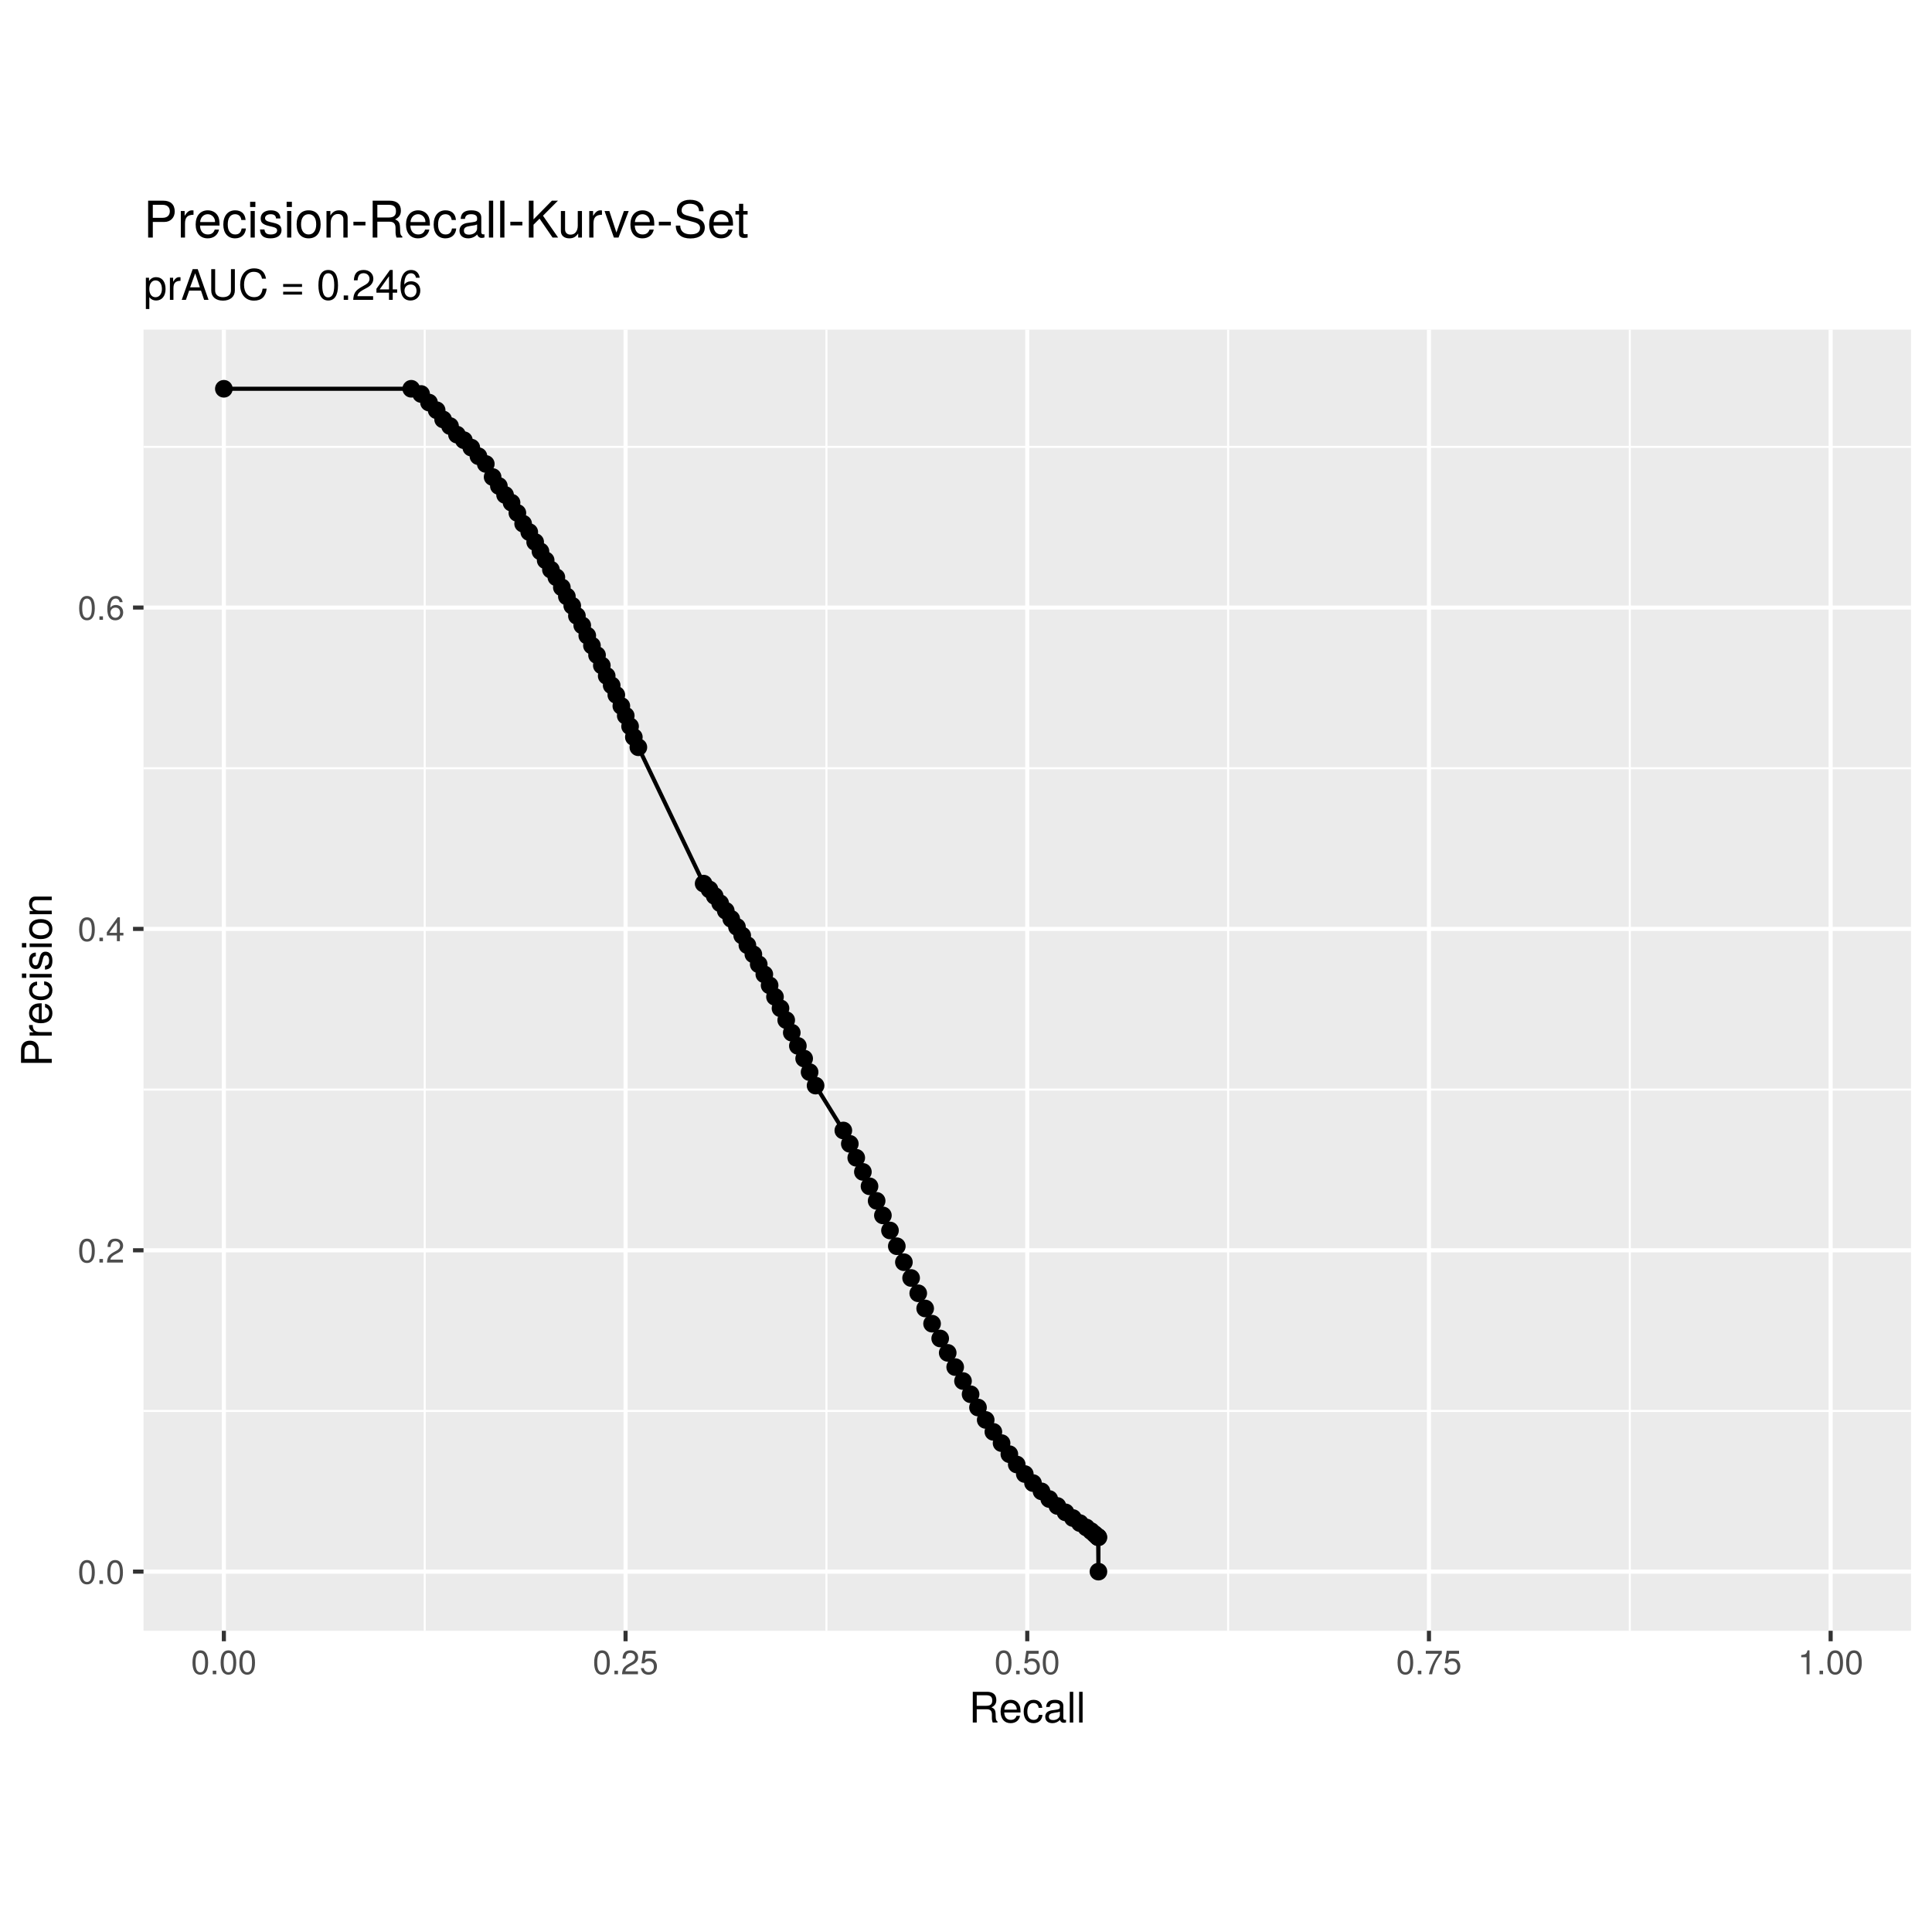
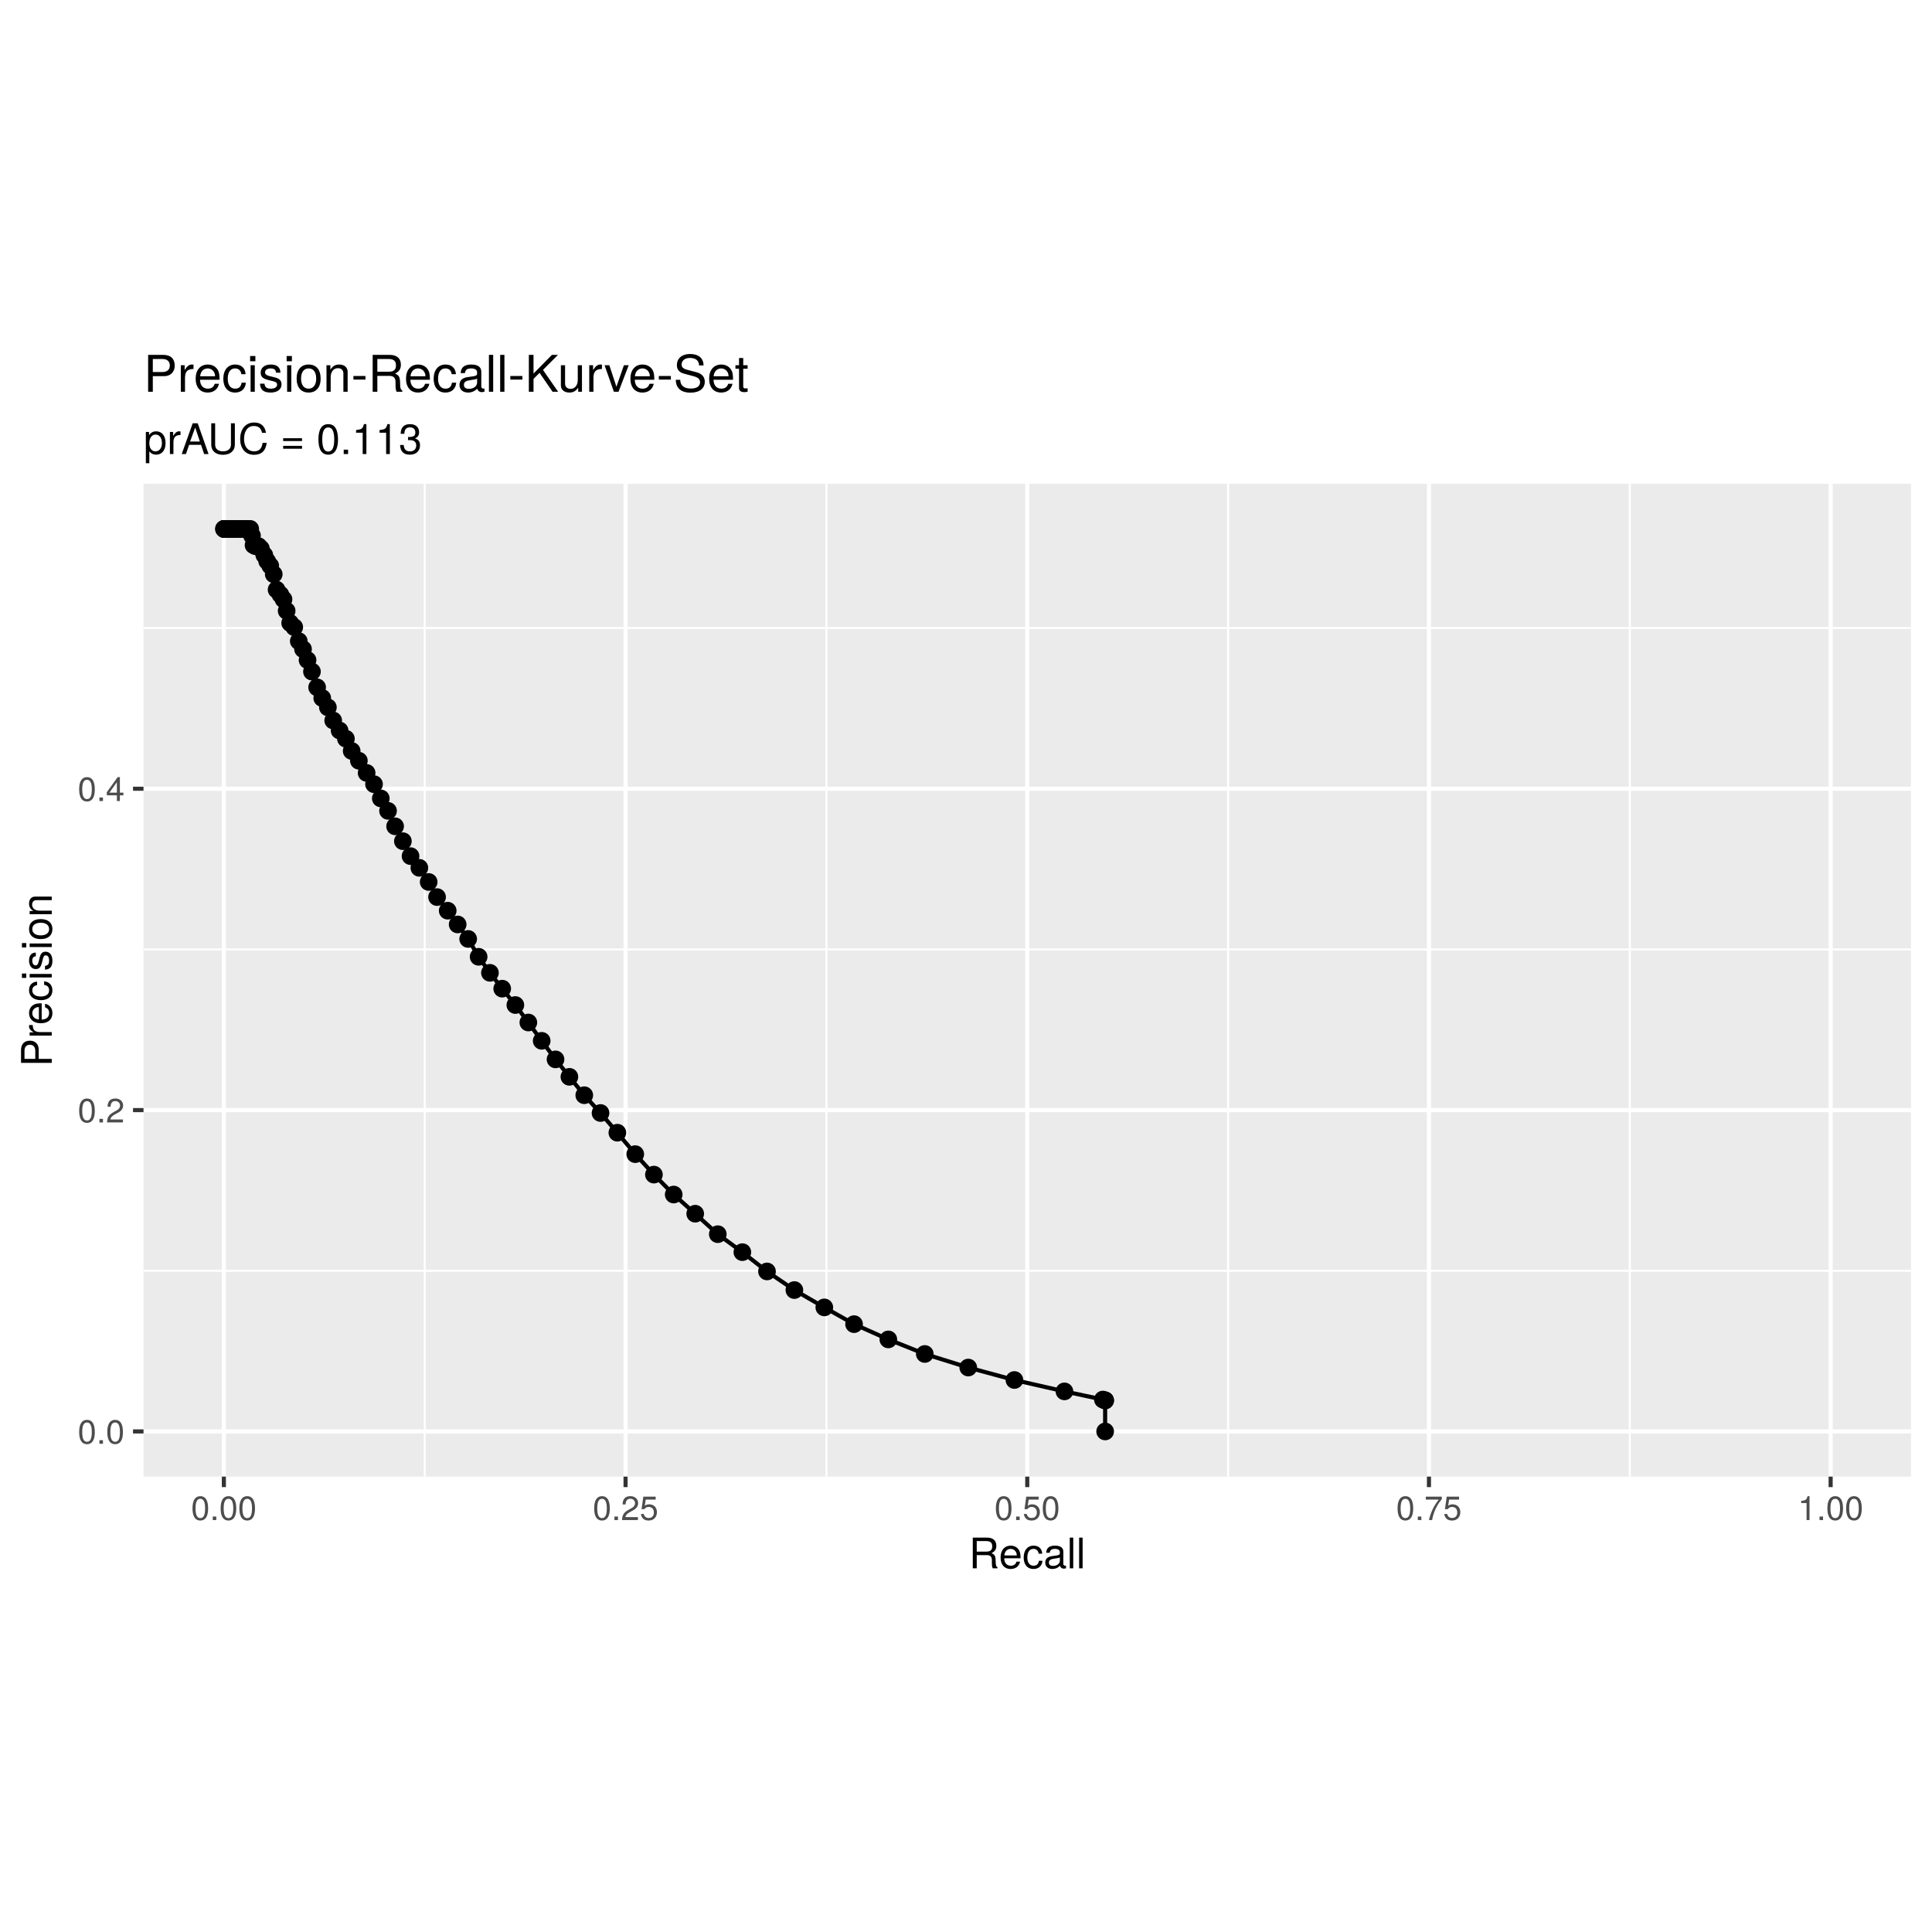
<svg xmlns="http://www.w3.org/2000/svg" class="svglite" width="504.00pt" height="504.00pt" viewBox="0 0 504.00 504.00">
  <defs>
    <style type="text/css">
    .svglite line, .svglite polyline, .svglite polygon, .svglite path, .svglite rect, .svglite circle {
      fill: none;
      stroke: #000000;
      stroke-linecap: round;
      stroke-linejoin: round;
      stroke-miterlimit: 10.00;
    }
    .svglite text {
      white-space: pre;
    }
  </style>
  </defs>
  <rect width="100%" height="100%" style="stroke: none; fill: #FFFFFF;" />
  <defs>
    <clipPath id="cpMC4wMHw1MDQuMDB8MC4wMHw1MDQuMDA=">
      <rect x="0.00" y="0.00" width="504.00" height="504.00" />
    </clipPath>
  </defs>
  <g clip-path="url(#cpMC4wMHw1MDQuMDB8MC4wMHw1MDQuMDA=)">
</g>
  <defs>
-     <clipPath id="cpMC4wMHw1MDQuMDB8NDYuODh8NDU3LjEy">
-       <rect x="0.00" y="46.88" width="504.00" height="410.24" />
+     <clipPath id="cpMC4wMHw1MDQuMDB8ODcuMTB8NDE2Ljkw">
+       <rect x="0.00" y="87.10" width="504.00" height="329.80" />
    </clipPath>
  </defs>
-   <g clip-path="url(#cpMC4wMHw1MDQuMDB8NDYuODh8NDU3LjEy)">
-     <rect x="0.00" y="46.88" width="504.00" height="410.24" style="stroke-width: 1.07; stroke: #FFFFFF; fill: #FFFFFF;" />
+   <g clip-path="url(#cpMC4wMHw1MDQuMDB8ODcuMTB8NDE2Ljkw)">
+     <rect x="0.00" y="87.10" width="504.00" height="329.80" style="stroke-width: 1.07; stroke: #FFFFFF; fill: #FFFFFF;" />
  </g>
  <g clip-path="url(#cpMC4wMHw1MDQuMDB8MC4wMHw1MDQuMDA=)">
</g>
  <defs>
-     <clipPath id="cpMzcuNDR8NDk4LjUyfDg1Ljk5fDQyNS40Mg==">
-       <rect x="37.44" y="85.99" width="461.08" height="339.43" />
+     <clipPath id="cpMzcuNDR8NDk4LjUyfDEyNi4yMXwzODUuMjA=">
+       <rect x="37.44" y="126.21" width="461.08" height="258.99" />
    </clipPath>
  </defs>
-   <g clip-path="url(#cpMzcuNDR8NDk4LjUyfDg1Ljk5fDQyNS40Mg==)">
-     <rect x="37.44" y="85.99" width="461.08" height="339.43" style="stroke-width: 1.07; stroke: none; fill: #EBEBEB;" />
-     <polyline points="37.44,368.07 498.52,368.07 " style="stroke-width: 0.53; stroke: #FFFFFF; stroke-linecap: butt;" />
-     <polyline points="37.44,284.24 498.52,284.24 " style="stroke-width: 0.53; stroke: #FFFFFF; stroke-linecap: butt;" />
-     <polyline points="37.44,200.41 498.52,200.41 " style="stroke-width: 0.53; stroke: #FFFFFF; stroke-linecap: butt;" />
-     <polyline points="37.44,116.58 498.52,116.58 " style="stroke-width: 0.53; stroke: #FFFFFF; stroke-linecap: butt;" />
-     <polyline points="110.80,425.42 110.80,85.99 " style="stroke-width: 0.53; stroke: #FFFFFF; stroke-linecap: butt;" />
-     <polyline points="215.59,425.42 215.59,85.99 " style="stroke-width: 0.53; stroke: #FFFFFF; stroke-linecap: butt;" />
-     <polyline points="320.38,425.42 320.38,85.99 " style="stroke-width: 0.53; stroke: #FFFFFF; stroke-linecap: butt;" />
-     <polyline points="425.17,425.42 425.17,85.99 " style="stroke-width: 0.53; stroke: #FFFFFF; stroke-linecap: butt;" />
-     <polyline points="37.44,409.99 498.52,409.99 " style="stroke-width: 1.07; stroke: #FFFFFF; stroke-linecap: butt;" />
-     <polyline points="37.44,326.16 498.52,326.16 " style="stroke-width: 1.07; stroke: #FFFFFF; stroke-linecap: butt;" />
-     <polyline points="37.44,242.32 498.52,242.32 " style="stroke-width: 1.07; stroke: #FFFFFF; stroke-linecap: butt;" />
-     <polyline points="37.44,158.49 498.52,158.49 " style="stroke-width: 1.07; stroke: #FFFFFF; stroke-linecap: butt;" />
-     <polyline points="58.40,425.42 58.40,85.99 " style="stroke-width: 1.07; stroke: #FFFFFF; stroke-linecap: butt;" />
-     <polyline points="163.19,425.42 163.19,85.99 " style="stroke-width: 1.07; stroke: #FFFFFF; stroke-linecap: butt;" />
-     <polyline points="267.98,425.42 267.98,85.99 " style="stroke-width: 1.07; stroke: #FFFFFF; stroke-linecap: butt;" />
-     <polyline points="372.77,425.42 372.77,85.99 " style="stroke-width: 1.07; stroke: #FFFFFF; stroke-linecap: butt;" />
-     <polyline points="477.56,425.42 477.56,85.99 " style="stroke-width: 1.07; stroke: #FFFFFF; stroke-linecap: butt;" />
-     <circle cx="286.55" cy="409.99" r="1.95" style="stroke-width: 0.71; fill: #000000;" />
-     <circle cx="286.55" cy="401.04" r="1.95" style="stroke-width: 0.71; fill: #000000;" />
-     <circle cx="286.47" cy="401.00" r="1.95" style="stroke-width: 0.71; fill: #000000;" />
-     <circle cx="286.34" cy="400.90" r="1.95" style="stroke-width: 0.71; fill: #000000;" />
-     <circle cx="286.05" cy="400.64" r="1.95" style="stroke-width: 0.71; fill: #000000;" />
-     <circle cx="285.50" cy="400.15" r="1.95" style="stroke-width: 0.71; fill: #000000;" />
-     <circle cx="284.64" cy="399.42" r="1.95" style="stroke-width: 0.71; fill: #000000;" />
-     <circle cx="283.38" cy="398.47" r="1.95" style="stroke-width: 0.71; fill: #000000;" />
-     <circle cx="281.71" cy="397.33" r="1.95" style="stroke-width: 0.71; fill: #000000;" />
-     <circle cx="279.89" cy="396.01" r="1.95" style="stroke-width: 0.71; fill: #000000;" />
-     <circle cx="277.96" cy="394.53" r="1.95" style="stroke-width: 0.71; fill: #000000;" />
-     <circle cx="275.84" cy="392.86" r="1.95" style="stroke-width: 0.71; fill: #000000;" />
-     <circle cx="273.72" cy="391.05" r="1.95" style="stroke-width: 0.71; fill: #000000;" />
-     <circle cx="271.70" cy="389.05" r="1.95" style="stroke-width: 0.71; fill: #000000;" />
-     <circle cx="269.48" cy="386.89" r="1.95" style="stroke-width: 0.71; fill: #000000;" />
-     <circle cx="267.34" cy="384.53" r="1.95" style="stroke-width: 0.71; fill: #000000;" />
-     <circle cx="265.24" cy="382.04" r="1.95" style="stroke-width: 0.71; fill: #000000;" />
-     <circle cx="263.31" cy="379.35" r="1.95" style="stroke-width: 0.71; fill: #000000;" />
-     <circle cx="261.28" cy="376.47" r="1.95" style="stroke-width: 0.71; fill: #000000;" />
-     <circle cx="259.14" cy="373.53" r="1.95" style="stroke-width: 0.71; fill: #000000;" />
-     <circle cx="257.14" cy="370.42" r="1.95" style="stroke-width: 0.71; fill: #000000;" />
-     <circle cx="255.13" cy="367.18" r="1.95" style="stroke-width: 0.71; fill: #000000;" />
-     <circle cx="253.20" cy="363.72" r="1.95" style="stroke-width: 0.71; fill: #000000;" />
-     <circle cx="251.22" cy="360.27" r="1.95" style="stroke-width: 0.71; fill: #000000;" />
-     <circle cx="249.18" cy="356.63" r="1.95" style="stroke-width: 0.71; fill: #000000;" />
-     <circle cx="247.23" cy="352.92" r="1.95" style="stroke-width: 0.71; fill: #000000;" />
-     <circle cx="245.27" cy="349.17" r="1.95" style="stroke-width: 0.71; fill: #000000;" />
-     <circle cx="243.15" cy="345.31" r="1.95" style="stroke-width: 0.71; fill: #000000;" />
-     <circle cx="241.35" cy="341.34" r="1.95" style="stroke-width: 0.71; fill: #000000;" />
-     <circle cx="239.54" cy="337.38" r="1.95" style="stroke-width: 0.71; fill: #000000;" />
-     <circle cx="237.68" cy="333.39" r="1.95" style="stroke-width: 0.71; fill: #000000;" />
-     <circle cx="235.80" cy="329.27" r="1.95" style="stroke-width: 0.71; fill: #000000;" />
-     <circle cx="233.95" cy="325.10" r="1.95" style="stroke-width: 0.71; fill: #000000;" />
-     <circle cx="232.17" cy="320.99" r="1.95" style="stroke-width: 0.71; fill: #000000;" />
-     <circle cx="230.32" cy="317.06" r="1.95" style="stroke-width: 0.71; fill: #000000;" />
-     <circle cx="228.69" cy="313.27" r="1.95" style="stroke-width: 0.71; fill: #000000;" />
-     <circle cx="226.83" cy="309.47" r="1.95" style="stroke-width: 0.71; fill: #000000;" />
-     <circle cx="225.10" cy="305.71" r="1.95" style="stroke-width: 0.71; fill: #000000;" />
-     <circle cx="223.37" cy="302.03" r="1.95" style="stroke-width: 0.71; fill: #000000;" />
-     <circle cx="221.69" cy="298.39" r="1.95" style="stroke-width: 0.71; fill: #000000;" />
-     <circle cx="220.00" cy="294.91" r="1.95" style="stroke-width: 0.71; fill: #000000;" />
-     <circle cx="212.76" cy="283.20" r="1.95" style="stroke-width: 0.71; fill: #000000;" />
-     <circle cx="211.20" cy="279.69" r="1.95" style="stroke-width: 0.71; fill: #000000;" />
-     <circle cx="209.78" cy="276.15" r="1.95" style="stroke-width: 0.71; fill: #000000;" />
-     <circle cx="208.14" cy="272.84" r="1.95" style="stroke-width: 0.71; fill: #000000;" />
-     <circle cx="206.55" cy="269.40" r="1.95" style="stroke-width: 0.71; fill: #000000;" />
-     <circle cx="205.10" cy="266.12" r="1.95" style="stroke-width: 0.71; fill: #000000;" />
-     <circle cx="203.61" cy="263.04" r="1.95" style="stroke-width: 0.71; fill: #000000;" />
-     <circle cx="202.17" cy="260.05" r="1.95" style="stroke-width: 0.71; fill: #000000;" />
-     <circle cx="200.77" cy="257.05" r="1.95" style="stroke-width: 0.71; fill: #000000;" />
-     <circle cx="199.39" cy="254.18" r="1.95" style="stroke-width: 0.71; fill: #000000;" />
-     <circle cx="197.93" cy="251.56" r="1.95" style="stroke-width: 0.71; fill: #000000;" />
-     <circle cx="196.53" cy="248.95" r="1.95" style="stroke-width: 0.71; fill: #000000;" />
-     <circle cx="194.97" cy="246.57" r="1.95" style="stroke-width: 0.71; fill: #000000;" />
-     <circle cx="193.62" cy="244.05" r="1.95" style="stroke-width: 0.71; fill: #000000;" />
-     <circle cx="192.25" cy="241.81" r="1.95" style="stroke-width: 0.71; fill: #000000;" />
-     <circle cx="190.76" cy="239.71" r="1.95" style="stroke-width: 0.71; fill: #000000;" />
-     <circle cx="189.33" cy="237.59" r="1.95" style="stroke-width: 0.71; fill: #000000;" />
-     <circle cx="187.87" cy="235.63" r="1.95" style="stroke-width: 0.71; fill: #000000;" />
-     <circle cx="186.44" cy="233.73" r="1.95" style="stroke-width: 0.71; fill: #000000;" />
-     <circle cx="185.09" cy="232.04" r="1.95" style="stroke-width: 0.71; fill: #000000;" />
-     <circle cx="183.56" cy="230.51" r="1.95" style="stroke-width: 0.71; fill: #000000;" />
-     <circle cx="166.53" cy="194.94" r="1.95" style="stroke-width: 0.71; fill: #000000;" />
-     <circle cx="165.35" cy="192.29" r="1.95" style="stroke-width: 0.71; fill: #000000;" />
-     <circle cx="164.37" cy="189.48" r="1.95" style="stroke-width: 0.71; fill: #000000;" />
-     <circle cx="163.24" cy="186.71" r="1.95" style="stroke-width: 0.71; fill: #000000;" />
-     <circle cx="162.09" cy="184.17" r="1.95" style="stroke-width: 0.71; fill: #000000;" />
-     <circle cx="160.78" cy="181.29" r="1.95" style="stroke-width: 0.71; fill: #000000;" />
-     <circle cx="159.57" cy="178.80" r="1.95" style="stroke-width: 0.71; fill: #000000;" />
-     <circle cx="158.27" cy="176.33" r="1.95" style="stroke-width: 0.71; fill: #000000;" />
-     <circle cx="157.00" cy="173.61" r="1.95" style="stroke-width: 0.71; fill: #000000;" />
-     <circle cx="155.75" cy="170.90" r="1.95" style="stroke-width: 0.71; fill: #000000;" />
-     <circle cx="154.42" cy="168.41" r="1.95" style="stroke-width: 0.71; fill: #000000;" />
-     <circle cx="153.20" cy="165.81" r="1.95" style="stroke-width: 0.71; fill: #000000;" />
-     <circle cx="151.89" cy="163.15" r="1.95" style="stroke-width: 0.71; fill: #000000;" />
-     <circle cx="150.50" cy="160.67" r="1.95" style="stroke-width: 0.71; fill: #000000;" />
-     <circle cx="149.28" cy="158.02" r="1.95" style="stroke-width: 0.71; fill: #000000;" />
-     <circle cx="147.88" cy="155.60" r="1.95" style="stroke-width: 0.71; fill: #000000;" />
-     <circle cx="146.57" cy="153.23" r="1.95" style="stroke-width: 0.71; fill: #000000;" />
-     <circle cx="145.14" cy="150.60" r="1.95" style="stroke-width: 0.71; fill: #000000;" />
-     <circle cx="143.72" cy="148.61" r="1.95" style="stroke-width: 0.71; fill: #000000;" />
-     <circle cx="142.35" cy="146.17" r="1.95" style="stroke-width: 0.71; fill: #000000;" />
-     <circle cx="140.99" cy="143.84" r="1.95" style="stroke-width: 0.71; fill: #000000;" />
-     <circle cx="139.61" cy="141.40" r="1.95" style="stroke-width: 0.71; fill: #000000;" />
-     <circle cx="138.07" cy="138.81" r="1.95" style="stroke-width: 0.71; fill: #000000;" />
-     <circle cx="136.47" cy="136.62" r="1.95" style="stroke-width: 0.71; fill: #000000;" />
-     <circle cx="134.97" cy="133.82" r="1.95" style="stroke-width: 0.71; fill: #000000;" />
-     <circle cx="133.45" cy="131.14" r="1.95" style="stroke-width: 0.71; fill: #000000;" />
-     <circle cx="131.76" cy="129.11" r="1.95" style="stroke-width: 0.71; fill: #000000;" />
-     <circle cx="130.14" cy="126.78" r="1.95" style="stroke-width: 0.71; fill: #000000;" />
-     <circle cx="128.51" cy="124.44" r="1.95" style="stroke-width: 0.71; fill: #000000;" />
-     <circle cx="126.73" cy="121.03" r="1.95" style="stroke-width: 0.71; fill: #000000;" />
-     <circle cx="124.81" cy="119.01" r="1.95" style="stroke-width: 0.71; fill: #000000;" />
-     <circle cx="122.95" cy="116.77" r="1.95" style="stroke-width: 0.71; fill: #000000;" />
-     <circle cx="121.01" cy="114.83" r="1.95" style="stroke-width: 0.71; fill: #000000;" />
-     <circle cx="119.21" cy="113.38" r="1.95" style="stroke-width: 0.71; fill: #000000;" />
-     <circle cx="117.40" cy="111.15" r="1.95" style="stroke-width: 0.71; fill: #000000;" />
-     <circle cx="115.60" cy="109.42" r="1.95" style="stroke-width: 0.71; fill: #000000;" />
-     <circle cx="113.91" cy="107.02" r="1.95" style="stroke-width: 0.71; fill: #000000;" />
-     <circle cx="111.92" cy="105.02" r="1.95" style="stroke-width: 0.71; fill: #000000;" />
-     <circle cx="109.86" cy="102.78" r="1.95" style="stroke-width: 0.71; fill: #000000;" />
-     <circle cx="107.28" cy="101.42" r="1.95" style="stroke-width: 0.71; fill: #000000;" />
-     <circle cx="58.40" cy="101.42" r="1.95" style="stroke-width: 0.71; fill: #000000;" />
-     <polyline points="58.40,101.42 107.28,101.42 109.86,102.78 111.92,105.02 113.91,107.02 115.60,109.42 117.40,111.15 119.21,113.38 121.01,114.83 122.95,116.77 124.81,119.01 126.73,121.03 128.51,124.44 130.14,126.78 131.76,129.11 133.45,131.14 134.97,133.82 136.47,136.62 138.07,138.81 139.61,141.40 140.99,143.84 142.35,146.17 143.72,148.61 145.14,150.60 146.57,153.23 147.88,155.60 149.28,158.02 150.50,160.67 151.89,163.15 153.20,165.81 154.42,168.41 155.75,170.90 157.00,173.61 158.27,176.33 159.57,178.80 160.78,181.29 162.09,184.17 163.24,186.71 164.37,189.48 165.35,192.29 166.53,194.94 183.56,230.51 185.09,232.04 186.44,233.73 187.87,235.63 189.33,237.59 190.76,239.71 192.25,241.81 193.62,244.05 194.97,246.57 196.53,248.95 197.93,251.56 199.39,254.18 200.77,257.05 202.17,260.05 203.61,263.04 205.10,266.12 206.55,269.40 208.14,272.84 209.78,276.15 211.20,279.69 212.76,283.20 220.00,294.91 221.69,298.39 223.37,302.03 225.10,305.71 226.83,309.47 228.69,313.27 230.32,317.06 232.17,320.99 233.95,325.10 235.80,329.27 237.68,333.39 239.54,337.38 241.35,341.34 243.15,345.31 245.27,349.17 247.23,352.92 249.18,356.63 251.22,360.27 253.20,363.72 255.13,367.18 257.14,370.42 259.14,373.53 261.28,376.47 263.31,379.35 265.24,382.04 267.34,384.53 269.48,386.89 271.70,389.05 273.72,391.05 275.84,392.86 277.96,394.53 279.89,396.01 281.71,397.33 283.38,398.47 284.64,399.42 285.50,400.15 286.05,400.64 286.34,400.90 286.47,401.00 286.55,409.99 286.55,401.04 " style="stroke-width: 1.07; stroke-linecap: butt;" />
+   <g clip-path="url(#cpMzcuNDR8NDk4LjUyfDEyNi4yMXwzODUuMjA=)">
+     <rect x="37.44" y="126.21" width="461.08" height="258.99" style="stroke-width: 1.07; stroke: none; fill: #EBEBEB;" />
+     <polyline points="37.44,331.51 498.52,331.51 " style="stroke-width: 0.53; stroke: #FFFFFF; stroke-linecap: butt;" />
+     <polyline points="37.44,247.68 498.52,247.68 " style="stroke-width: 0.53; stroke: #FFFFFF; stroke-linecap: butt;" />
+     <polyline points="37.44,163.84 498.52,163.84 " style="stroke-width: 0.53; stroke: #FFFFFF; stroke-linecap: butt;" />
+     <polyline points="110.80,385.20 110.80,126.21 " style="stroke-width: 0.53; stroke: #FFFFFF; stroke-linecap: butt;" />
+     <polyline points="215.59,385.20 215.59,126.21 " style="stroke-width: 0.53; stroke: #FFFFFF; stroke-linecap: butt;" />
+     <polyline points="320.38,385.20 320.38,126.21 " style="stroke-width: 0.53; stroke: #FFFFFF; stroke-linecap: butt;" />
+     <polyline points="425.17,385.20 425.17,126.21 " style="stroke-width: 0.53; stroke: #FFFFFF; stroke-linecap: butt;" />
+     <polyline points="37.44,373.42 498.52,373.42 " style="stroke-width: 1.07; stroke: #FFFFFF; stroke-linecap: butt;" />
+     <polyline points="37.44,289.59 498.52,289.59 " style="stroke-width: 1.07; stroke: #FFFFFF; stroke-linecap: butt;" />
+     <polyline points="37.44,205.76 498.52,205.76 " style="stroke-width: 1.07; stroke: #FFFFFF; stroke-linecap: butt;" />
+     <polyline points="58.40,385.20 58.40,126.21 " style="stroke-width: 1.07; stroke: #FFFFFF; stroke-linecap: butt;" />
+     <polyline points="163.19,385.20 163.19,126.21 " style="stroke-width: 1.07; stroke: #FFFFFF; stroke-linecap: butt;" />
+     <polyline points="267.98,385.20 267.98,126.21 " style="stroke-width: 1.07; stroke: #FFFFFF; stroke-linecap: butt;" />
+     <polyline points="372.77,385.20 372.77,126.21 " style="stroke-width: 1.07; stroke: #FFFFFF; stroke-linecap: butt;" />
+     <polyline points="477.56,385.20 477.56,126.21 " style="stroke-width: 1.07; stroke: #FFFFFF; stroke-linecap: butt;" />
+     <circle cx="288.30" cy="373.42" r="1.95" style="stroke-width: 0.71; fill: #000000;" />
+     <circle cx="288.30" cy="365.32" r="1.95" style="stroke-width: 0.71; fill: #000000;" />
+     <circle cx="288.29" cy="365.32" r="1.95" style="stroke-width: 0.71; fill: #000000;" />
+     <circle cx="288.27" cy="365.31" r="1.95" style="stroke-width: 0.71; fill: #000000;" />
+     <circle cx="287.71" cy="365.10" r="1.95" style="stroke-width: 0.71; fill: #000000;" />
+     <circle cx="277.68" cy="362.97" r="1.95" style="stroke-width: 0.71; fill: #000000;" />
+     <circle cx="264.63" cy="360.00" r="1.95" style="stroke-width: 0.71; fill: #000000;" />
+     <circle cx="252.59" cy="356.75" r="1.95" style="stroke-width: 0.71; fill: #000000;" />
+     <circle cx="241.25" cy="353.21" r="1.95" style="stroke-width: 0.71; fill: #000000;" />
+     <circle cx="231.74" cy="349.41" r="1.95" style="stroke-width: 0.71; fill: #000000;" />
+     <circle cx="222.80" cy="345.43" r="1.95" style="stroke-width: 0.71; fill: #000000;" />
+     <circle cx="215.04" cy="341.06" r="1.95" style="stroke-width: 0.71; fill: #000000;" />
+     <circle cx="207.23" cy="336.54" r="1.95" style="stroke-width: 0.71; fill: #000000;" />
+     <circle cx="200.09" cy="331.68" r="1.95" style="stroke-width: 0.71; fill: #000000;" />
+     <circle cx="193.66" cy="326.65" r="1.95" style="stroke-width: 0.71; fill: #000000;" />
+     <circle cx="187.25" cy="321.96" r="1.95" style="stroke-width: 0.71; fill: #000000;" />
+     <circle cx="181.36" cy="316.62" r="1.95" style="stroke-width: 0.71; fill: #000000;" />
+     <circle cx="175.75" cy="311.62" r="1.95" style="stroke-width: 0.71; fill: #000000;" />
+     <circle cx="170.59" cy="306.42" r="1.95" style="stroke-width: 0.71; fill: #000000;" />
+     <circle cx="165.72" cy="301.08" r="1.95" style="stroke-width: 0.71; fill: #000000;" />
+     <circle cx="161.05" cy="295.49" r="1.95" style="stroke-width: 0.71; fill: #000000;" />
+     <circle cx="156.66" cy="290.35" r="1.95" style="stroke-width: 0.71; fill: #000000;" />
+     <circle cx="152.42" cy="285.71" r="1.95" style="stroke-width: 0.71; fill: #000000;" />
+     <circle cx="148.54" cy="280.91" r="1.95" style="stroke-width: 0.71; fill: #000000;" />
+     <circle cx="144.92" cy="276.36" r="1.95" style="stroke-width: 0.71; fill: #000000;" />
+     <circle cx="141.31" cy="271.52" r="1.95" style="stroke-width: 0.71; fill: #000000;" />
+     <circle cx="137.83" cy="266.74" r="1.95" style="stroke-width: 0.71; fill: #000000;" />
+     <circle cx="134.44" cy="262.18" r="1.95" style="stroke-width: 0.71; fill: #000000;" />
+     <circle cx="131.01" cy="257.91" r="1.95" style="stroke-width: 0.71; fill: #000000;" />
+     <circle cx="127.81" cy="253.78" r="1.95" style="stroke-width: 0.71; fill: #000000;" />
+     <circle cx="124.86" cy="249.60" r="1.95" style="stroke-width: 0.71; fill: #000000;" />
+     <circle cx="122.13" cy="244.94" r="1.95" style="stroke-width: 0.71; fill: #000000;" />
+     <circle cx="119.39" cy="241.16" r="1.95" style="stroke-width: 0.71; fill: #000000;" />
+     <circle cx="116.79" cy="237.57" r="1.95" style="stroke-width: 0.71; fill: #000000;" />
+     <circle cx="114.02" cy="234.02" r="1.95" style="stroke-width: 0.71; fill: #000000;" />
+     <circle cx="111.83" cy="230.08" r="1.95" style="stroke-width: 0.71; fill: #000000;" />
+     <circle cx="109.40" cy="226.39" r="1.95" style="stroke-width: 0.71; fill: #000000;" />
+     <circle cx="107.10" cy="223.34" r="1.95" style="stroke-width: 0.71; fill: #000000;" />
+     <circle cx="105.10" cy="219.44" r="1.95" style="stroke-width: 0.71; fill: #000000;" />
+     <circle cx="103.07" cy="215.56" r="1.95" style="stroke-width: 0.71; fill: #000000;" />
+     <circle cx="101.23" cy="211.53" r="1.95" style="stroke-width: 0.71; fill: #000000;" />
+     <circle cx="99.34" cy="208.28" r="1.95" style="stroke-width: 0.71; fill: #000000;" />
+     <circle cx="97.57" cy="204.57" r="1.95" style="stroke-width: 0.71; fill: #000000;" />
+     <circle cx="95.64" cy="201.63" r="1.95" style="stroke-width: 0.71; fill: #000000;" />
+     <circle cx="93.62" cy="198.45" r="1.95" style="stroke-width: 0.71; fill: #000000;" />
+     <circle cx="91.74" cy="195.90" r="1.95" style="stroke-width: 0.71; fill: #000000;" />
+     <circle cx="90.24" cy="192.71" r="1.95" style="stroke-width: 0.71; fill: #000000;" />
+     <circle cx="88.59" cy="190.57" r="1.95" style="stroke-width: 0.71; fill: #000000;" />
+     <circle cx="86.92" cy="187.95" r="1.95" style="stroke-width: 0.71; fill: #000000;" />
+     <circle cx="85.54" cy="184.53" r="1.95" style="stroke-width: 0.71; fill: #000000;" />
+     <circle cx="84.06" cy="182.10" r="1.95" style="stroke-width: 0.71; fill: #000000;" />
+     <circle cx="82.73" cy="179.31" r="1.95" style="stroke-width: 0.71; fill: #000000;" />
+     <circle cx="81.38" cy="175.20" r="1.95" style="stroke-width: 0.71; fill: #000000;" />
+     <circle cx="80.23" cy="172.20" r="1.95" style="stroke-width: 0.71; fill: #000000;" />
+     <circle cx="79.05" cy="169.34" r="1.95" style="stroke-width: 0.71; fill: #000000;" />
+     <circle cx="77.94" cy="167.25" r="1.95" style="stroke-width: 0.71; fill: #000000;" />
+     <circle cx="76.76" cy="163.61" r="1.95" style="stroke-width: 0.71; fill: #000000;" />
+     <circle cx="75.69" cy="162.52" r="1.95" style="stroke-width: 0.71; fill: #000000;" />
+     <circle cx="74.78" cy="159.35" r="1.95" style="stroke-width: 0.71; fill: #000000;" />
+     <circle cx="73.96" cy="156.34" r="1.95" style="stroke-width: 0.71; fill: #000000;" />
+     <circle cx="73.15" cy="155.11" r="1.95" style="stroke-width: 0.71; fill: #000000;" />
+     <circle cx="72.15" cy="153.83" r="1.95" style="stroke-width: 0.71; fill: #000000;" />
+     <circle cx="71.41" cy="149.80" r="1.95" style="stroke-width: 0.71; fill: #000000;" />
+     <circle cx="70.50" cy="147.59" r="1.95" style="stroke-width: 0.71; fill: #000000;" />
+     <circle cx="69.69" cy="146.38" r="1.95" style="stroke-width: 0.71; fill: #000000;" />
+     <circle cx="68.95" cy="144.80" r="1.95" style="stroke-width: 0.71; fill: #000000;" />
+     <circle cx="68.06" cy="143.11" r="1.95" style="stroke-width: 0.71; fill: #000000;" />
+     <circle cx="67.44" cy="142.48" r="1.95" style="stroke-width: 0.71; fill: #000000;" />
+     <circle cx="66.65" cy="142.48" r="1.95" style="stroke-width: 0.71; fill: #000000;" />
+     <circle cx="66.14" cy="142.22" r="1.95" style="stroke-width: 0.71; fill: #000000;" />
+     <circle cx="65.74" cy="139.73" r="1.95" style="stroke-width: 0.71; fill: #000000;" />
+     <circle cx="65.28" cy="137.98" r="1.95" style="stroke-width: 0.71; fill: #000000;" />
+     <circle cx="64.57" cy="137.98" r="1.95" style="stroke-width: 0.71; fill: #000000;" />
+     <circle cx="64.05" cy="137.98" r="1.95" style="stroke-width: 0.71; fill: #000000;" />
+     <circle cx="63.47" cy="137.98" r="1.95" style="stroke-width: 0.71; fill: #000000;" />
+     <circle cx="63.11" cy="137.98" r="1.95" style="stroke-width: 0.71; fill: #000000;" />
+     <circle cx="62.62" cy="137.98" r="1.95" style="stroke-width: 0.71; fill: #000000;" />
+     <circle cx="62.21" cy="137.98" r="1.95" style="stroke-width: 0.71; fill: #000000;" />
+     <circle cx="61.75" cy="137.98" r="1.95" style="stroke-width: 0.71; fill: #000000;" />
+     <circle cx="61.48" cy="137.98" r="1.95" style="stroke-width: 0.71; fill: #000000;" />
+     <circle cx="61.15" cy="137.98" r="1.95" style="stroke-width: 0.71; fill: #000000;" />
+     <circle cx="60.87" cy="137.98" r="1.95" style="stroke-width: 0.71; fill: #000000;" />
+     <circle cx="60.62" cy="137.98" r="1.95" style="stroke-width: 0.71; fill: #000000;" />
+     <circle cx="60.34" cy="137.98" r="1.95" style="stroke-width: 0.71; fill: #000000;" />
+     <circle cx="60.17" cy="137.98" r="1.95" style="stroke-width: 0.71; fill: #000000;" />
+     <circle cx="59.99" cy="137.98" r="1.95" style="stroke-width: 0.71; fill: #000000;" />
+     <circle cx="59.71" cy="137.98" r="1.95" style="stroke-width: 0.71; fill: #000000;" />
+     <circle cx="59.55" cy="137.98" r="1.95" style="stroke-width: 0.71; fill: #000000;" />
+     <circle cx="59.37" cy="137.98" r="1.95" style="stroke-width: 0.71; fill: #000000;" />
+     <circle cx="59.27" cy="137.98" r="1.95" style="stroke-width: 0.71; fill: #000000;" />
+     <circle cx="59.07" cy="137.98" r="1.95" style="stroke-width: 0.71; fill: #000000;" />
+     <circle cx="58.91" cy="137.98" r="1.95" style="stroke-width: 0.71; fill: #000000;" />
+     <circle cx="58.87" cy="137.98" r="1.95" style="stroke-width: 0.71; fill: #000000;" />
+     <circle cx="58.79" cy="137.98" r="1.95" style="stroke-width: 0.71; fill: #000000;" />
+     <circle cx="58.70" cy="137.98" r="1.95" style="stroke-width: 0.71; fill: #000000;" />
+     <circle cx="58.64" cy="137.98" r="1.95" style="stroke-width: 0.71; fill: #000000;" />
+     <circle cx="58.62" cy="137.98" r="1.95" style="stroke-width: 0.71; fill: #000000;" />
+     <circle cx="58.58" cy="137.98" r="1.95" style="stroke-width: 0.71; fill: #000000;" />
+     <circle cx="58.53" cy="137.98" r="1.95" style="stroke-width: 0.71; fill: #000000;" />
+     <circle cx="58.53" cy="137.98" r="1.95" style="stroke-width: 0.71; fill: #000000;" />
+     <circle cx="58.53" cy="137.98" r="1.95" style="stroke-width: 0.71; fill: #000000;" />
+     <circle cx="58.51" cy="137.98" r="1.95" style="stroke-width: 0.71; fill: #000000;" />
+     <circle cx="58.40" cy="137.98" r="1.95" style="stroke-width: 0.71; fill: #000000;" />
+     <polyline points="58.40,137.98 58.51,137.98 58.53,137.98 58.53,137.98 58.53,137.98 58.58,137.98 58.62,137.98 58.64,137.98 58.70,137.98 58.79,137.98 58.87,137.98 58.91,137.98 59.07,137.98 59.27,137.98 59.37,137.98 59.55,137.98 59.71,137.98 59.99,137.98 60.17,137.98 60.34,137.98 60.62,137.98 60.87,137.98 61.15,137.98 61.48,137.98 61.75,137.98 62.21,137.98 62.62,137.98 63.11,137.98 63.47,137.98 64.05,137.98 64.57,137.98 65.28,137.98 65.74,139.73 66.14,142.22 66.65,142.48 67.44,142.48 68.06,143.11 68.95,144.80 69.69,146.38 70.50,147.59 71.41,149.80 72.15,153.83 73.15,155.11 73.96,156.34 74.78,159.35 75.69,162.52 76.76,163.61 77.94,167.25 79.05,169.34 80.23,172.20 81.38,175.20 82.73,179.31 84.06,182.10 85.54,184.53 86.92,187.95 88.59,190.57 90.24,192.71 91.74,195.90 93.62,198.45 95.64,201.63 97.57,204.57 99.34,208.28 101.23,211.53 103.07,215.56 105.10,219.44 107.10,223.34 109.40,226.39 111.83,230.08 114.02,234.02 116.79,237.57 119.39,241.16 122.13,244.94 124.86,249.60 127.81,253.78 131.01,257.91 134.44,262.18 137.83,266.74 141.31,271.52 144.92,276.36 148.54,280.91 152.42,285.71 156.66,290.35 161.05,295.49 165.72,301.08 170.59,306.42 175.75,311.62 181.36,316.62 187.25,321.96 193.66,326.65 200.09,331.68 207.23,336.54 215.04,341.06 222.80,345.43 231.74,349.41 241.25,353.21 252.59,356.75 264.63,360.00 277.68,362.97 287.71,365.10 288.27,365.31 288.29,365.32 288.30,373.42 288.30,365.32 " style="stroke-width: 1.07; stroke-linecap: butt;" />
  </g>
  <g clip-path="url(#cpMC4wMHw1MDQuMDB8MC4wMHw1MDQuMDA=)">
-     <text x="32.51" y="413.20" text-anchor="end" style="font-size: 8.80px;fill: #4D4D4D; font-family: &quot;TeXGyreHeros&quot;;" textLength="13.98px" lengthAdjust="spacingAndGlyphs">0.0</text>
-     <text x="32.51" y="329.36" text-anchor="end" style="font-size: 8.80px;fill: #4D4D4D; font-family: &quot;TeXGyreHeros&quot;;" textLength="13.98px" lengthAdjust="spacingAndGlyphs">0.2</text>
-     <text x="32.51" y="245.53" text-anchor="end" style="font-size: 8.80px;fill: #4D4D4D; font-family: &quot;TeXGyreHeros&quot;;" textLength="13.98px" lengthAdjust="spacingAndGlyphs">0.4</text>
-     <text x="32.51" y="161.70" text-anchor="end" style="font-size: 8.80px;fill: #4D4D4D; font-family: &quot;TeXGyreHeros&quot;;" textLength="13.98px" lengthAdjust="spacingAndGlyphs">0.6</text>
-     <polyline points="34.70,409.99 37.44,409.99 " style="stroke-width: 1.07; stroke: #333333; stroke-linecap: butt;" />
-     <polyline points="34.70,326.16 37.44,326.16 " style="stroke-width: 1.07; stroke: #333333; stroke-linecap: butt;" />
-     <polyline points="34.70,242.32 37.44,242.32 " style="stroke-width: 1.07; stroke: #333333; stroke-linecap: butt;" />
-     <polyline points="34.70,158.49 37.44,158.49 " style="stroke-width: 1.07; stroke: #333333; stroke-linecap: butt;" />
-     <polyline points="58.40,428.16 58.40,425.42 " style="stroke-width: 1.07; stroke: #333333; stroke-linecap: butt;" />
-     <polyline points="163.19,428.16 163.19,425.42 " style="stroke-width: 1.07; stroke: #333333; stroke-linecap: butt;" />
-     <polyline points="267.98,428.16 267.98,425.42 " style="stroke-width: 1.07; stroke: #333333; stroke-linecap: butt;" />
-     <polyline points="372.77,428.16 372.77,425.42 " style="stroke-width: 1.07; stroke: #333333; stroke-linecap: butt;" />
-     <polyline points="477.56,428.16 477.56,425.42 " style="stroke-width: 1.07; stroke: #333333; stroke-linecap: butt;" />
-     <text x="58.40" y="436.76" text-anchor="middle" style="font-size: 8.80px;fill: #4D4D4D; font-family: &quot;TeXGyreHeros&quot;;" textLength="19.58px" lengthAdjust="spacingAndGlyphs">0.00</text>
-     <text x="163.19" y="436.76" text-anchor="middle" style="font-size: 8.80px;fill: #4D4D4D; font-family: &quot;TeXGyreHeros&quot;;" textLength="19.58px" lengthAdjust="spacingAndGlyphs">0.25</text>
-     <text x="267.98" y="436.76" text-anchor="middle" style="font-size: 8.80px;fill: #4D4D4D; font-family: &quot;TeXGyreHeros&quot;;" textLength="19.58px" lengthAdjust="spacingAndGlyphs">0.50</text>
-     <text x="372.77" y="436.76" text-anchor="middle" style="font-size: 8.80px;fill: #4D4D4D; font-family: &quot;TeXGyreHeros&quot;;" textLength="19.58px" lengthAdjust="spacingAndGlyphs">0.75</text>
-     <text x="477.56" y="436.76" text-anchor="middle" style="font-size: 8.80px;fill: #4D4D4D; font-family: &quot;TeXGyreHeros&quot;;" textLength="19.58px" lengthAdjust="spacingAndGlyphs">1.00</text>
-     <text x="267.98" y="449.35" text-anchor="middle" style="font-size: 11.00px; font-family: &quot;TeXGyreHeros&quot;;" textLength="32.82px" lengthAdjust="spacingAndGlyphs">Recall</text>
+     <text x="32.51" y="376.63" text-anchor="end" style="font-size: 8.80px;fill: #4D4D4D; font-family: &quot;TeXGyreHeros&quot;;" textLength="13.98px" lengthAdjust="spacingAndGlyphs">0.0</text>
+     <text x="32.51" y="292.80" text-anchor="end" style="font-size: 8.80px;fill: #4D4D4D; font-family: &quot;TeXGyreHeros&quot;;" textLength="13.98px" lengthAdjust="spacingAndGlyphs">0.2</text>
+     <text x="32.51" y="208.97" text-anchor="end" style="font-size: 8.80px;fill: #4D4D4D; font-family: &quot;TeXGyreHeros&quot;;" textLength="13.98px" lengthAdjust="spacingAndGlyphs">0.4</text>
+     <polyline points="34.70,373.42 37.44,373.42 " style="stroke-width: 1.07; stroke: #333333; stroke-linecap: butt;" />
+     <polyline points="34.70,289.59 37.44,289.59 " style="stroke-width: 1.07; stroke: #333333; stroke-linecap: butt;" />
+     <polyline points="34.70,205.76 37.44,205.76 " style="stroke-width: 1.07; stroke: #333333; stroke-linecap: butt;" />
+     <polyline points="58.40,387.94 58.40,385.20 " style="stroke-width: 1.07; stroke: #333333; stroke-linecap: butt;" />
+     <polyline points="163.19,387.94 163.19,385.20 " style="stroke-width: 1.07; stroke: #333333; stroke-linecap: butt;" />
+     <polyline points="267.98,387.94 267.98,385.20 " style="stroke-width: 1.07; stroke: #333333; stroke-linecap: butt;" />
+     <polyline points="372.77,387.94 372.77,385.20 " style="stroke-width: 1.07; stroke: #333333; stroke-linecap: butt;" />
+     <polyline points="477.56,387.94 477.56,385.20 " style="stroke-width: 1.07; stroke: #333333; stroke-linecap: butt;" />
+     <text x="58.40" y="396.54" text-anchor="middle" style="font-size: 8.80px;fill: #4D4D4D; font-family: &quot;TeXGyreHeros&quot;;" textLength="19.58px" lengthAdjust="spacingAndGlyphs">0.00</text>
+     <text x="163.19" y="396.54" text-anchor="middle" style="font-size: 8.80px;fill: #4D4D4D; font-family: &quot;TeXGyreHeros&quot;;" textLength="19.58px" lengthAdjust="spacingAndGlyphs">0.25</text>
+     <text x="267.98" y="396.54" text-anchor="middle" style="font-size: 8.80px;fill: #4D4D4D; font-family: &quot;TeXGyreHeros&quot;;" textLength="19.58px" lengthAdjust="spacingAndGlyphs">0.50</text>
+     <text x="372.77" y="396.54" text-anchor="middle" style="font-size: 8.80px;fill: #4D4D4D; font-family: &quot;TeXGyreHeros&quot;;" textLength="19.58px" lengthAdjust="spacingAndGlyphs">0.75</text>
+     <text x="477.56" y="396.54" text-anchor="middle" style="font-size: 8.80px;fill: #4D4D4D; font-family: &quot;TeXGyreHeros&quot;;" textLength="19.58px" lengthAdjust="spacingAndGlyphs">1.00</text>
+     <text x="267.98" y="409.13" text-anchor="middle" style="font-size: 11.00px; font-family: &quot;TeXGyreHeros&quot;;" textLength="32.82px" lengthAdjust="spacingAndGlyphs">Recall</text>
    <text transform="translate(13.50,255.70) rotate(-90)" text-anchor="middle" style="font-size: 11.00px; font-family: &quot;TeXGyreHeros&quot;;" textLength="49.08px" lengthAdjust="spacingAndGlyphs">Precision</text>
-     <text x="37.44" y="78.22" style="font-size: 11.00px; font-family: &quot;TeXGyreHeros&quot;;" textLength="82.47px" lengthAdjust="spacingAndGlyphs">prAUC = 0.246</text>
-     <text x="37.44" y="61.98" style="font-size: 13.20px; font-family: &quot;TeXGyreHeros&quot;;" textLength="171.84px" lengthAdjust="spacingAndGlyphs">Precision-Recall-Kurve-Set</text>
+     <text x="37.44" y="118.44" style="font-size: 11.00px; font-family: &quot;TeXGyreHeros&quot;;" textLength="82.47px" lengthAdjust="spacingAndGlyphs">prAUC = 0.113</text>
+     <text x="37.44" y="102.20" style="font-size: 13.20px; font-family: &quot;TeXGyreHeros&quot;;" textLength="171.84px" lengthAdjust="spacingAndGlyphs">Precision-Recall-Kurve-Set</text>
  </g>
</svg>
